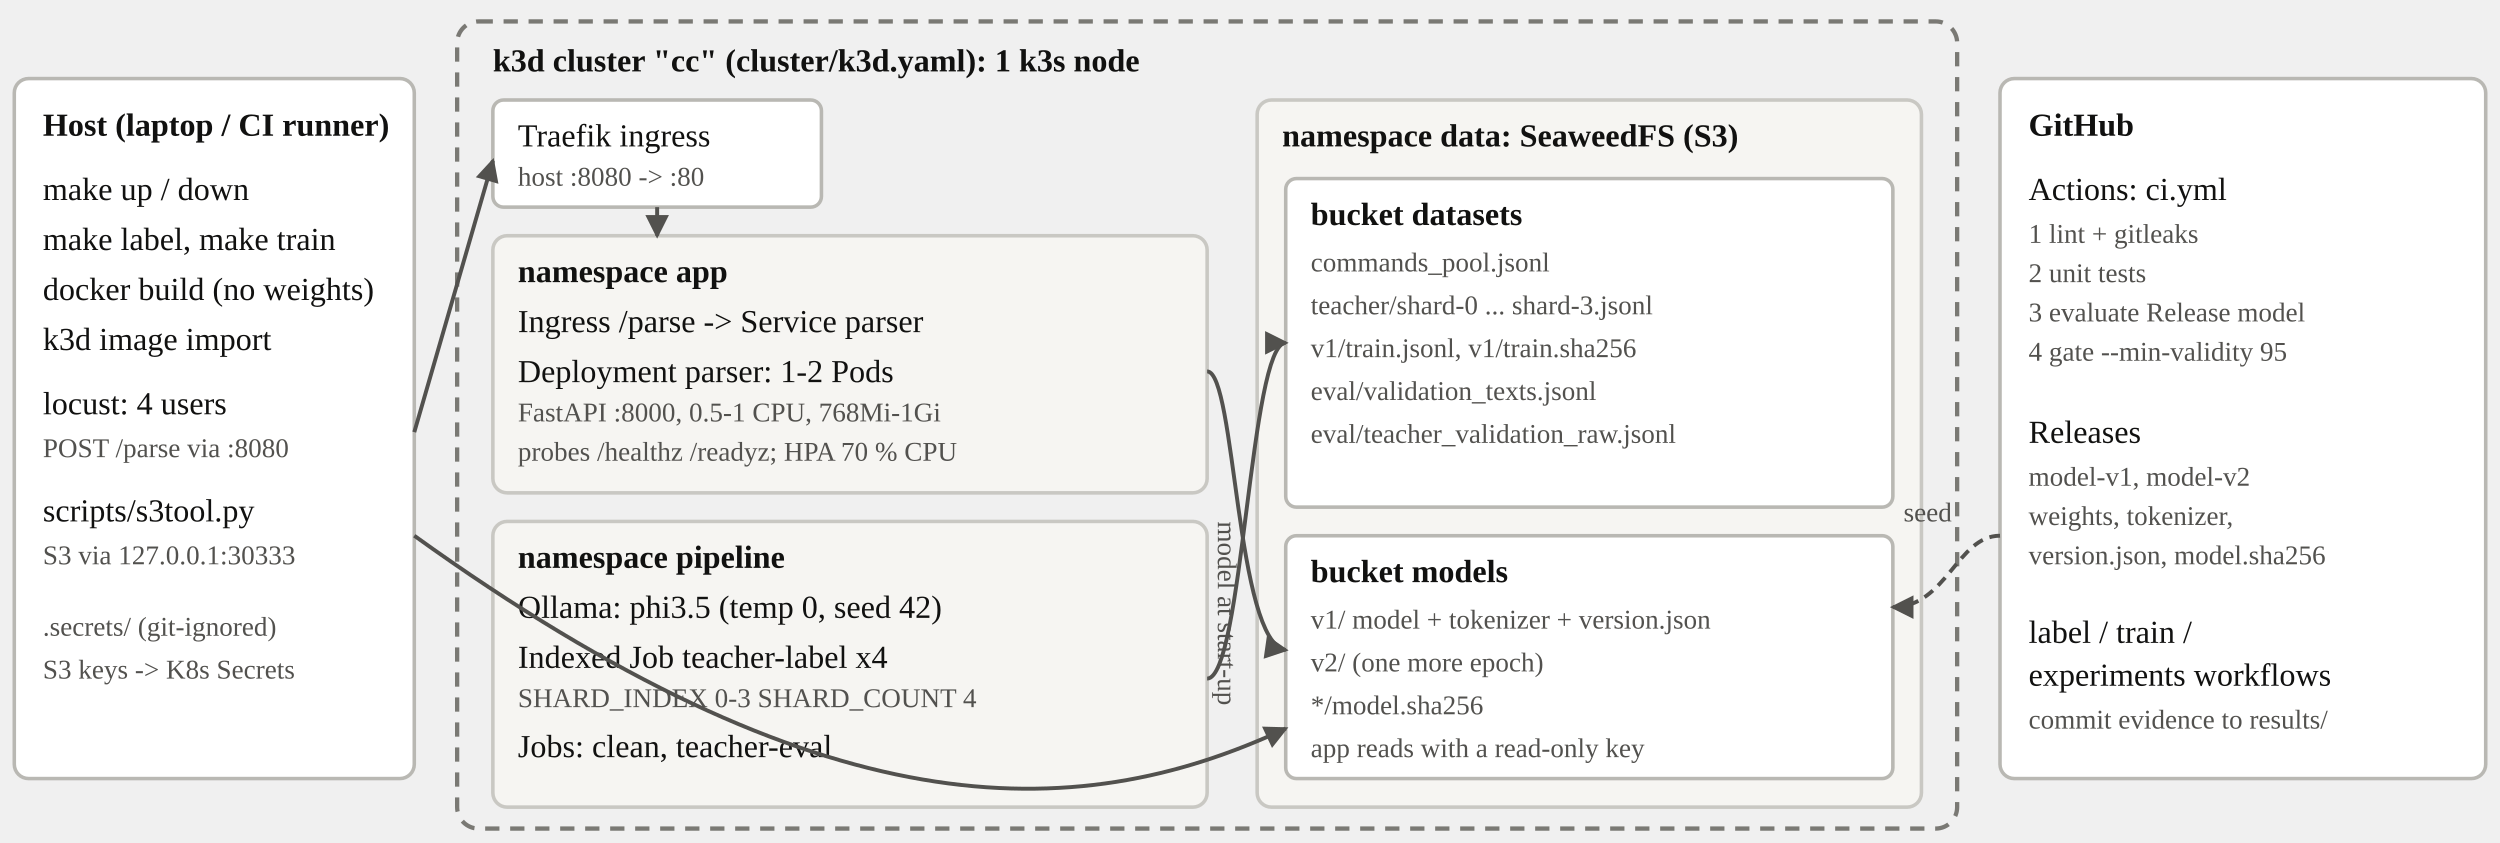
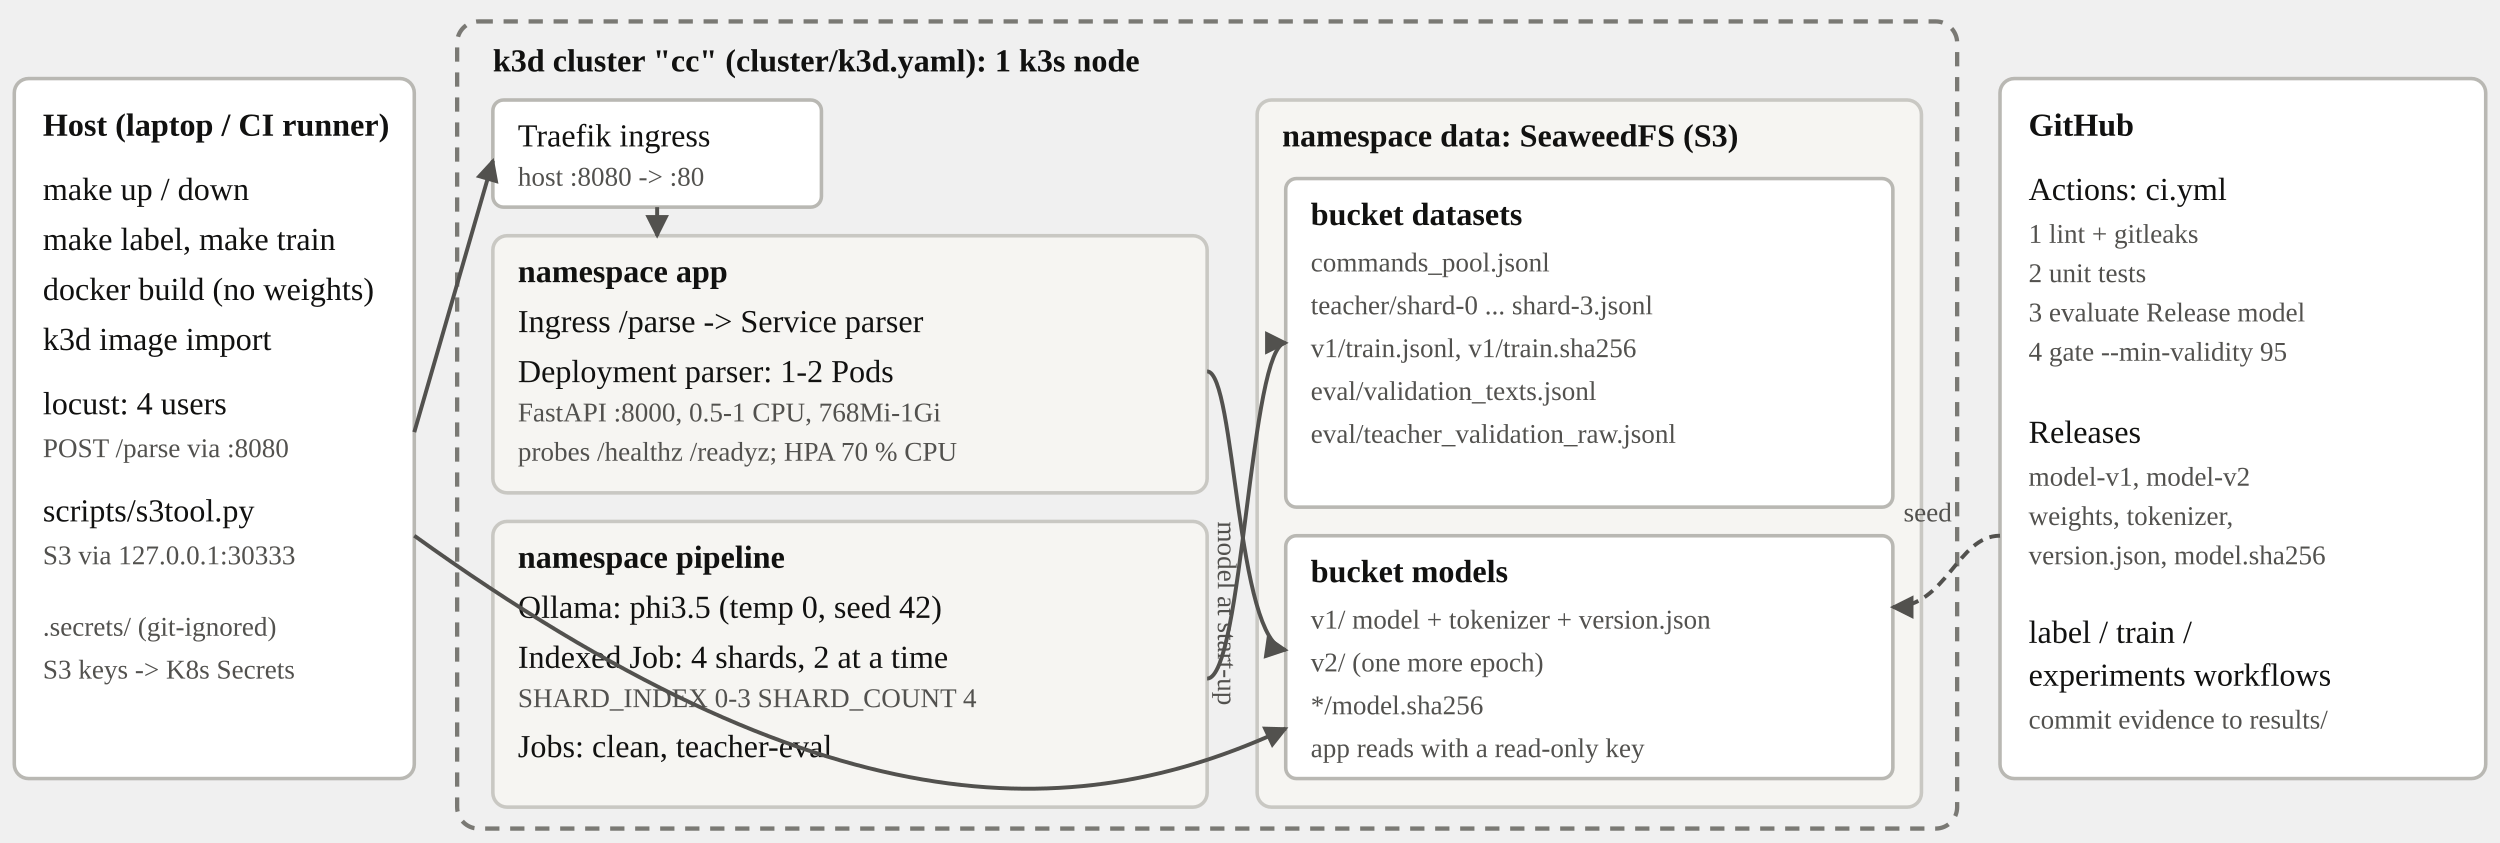
<svg xmlns="http://www.w3.org/2000/svg" viewBox="0 0 700 236" width="100%" role="img" aria-label="System architecture">
  <defs>
    <marker id="ar" viewBox="0 0 8 8" refX="7" refY="4" markerWidth="6" markerHeight="6" orient="auto-start-reverse">
      <path d="M0,0 L8,4 L0,8 z" fill="#52514e" />
    </marker>
  </defs>
  <style>
    .bx { fill: #fff; stroke: #b9b8b3; stroke-width: 1; }
    .ns { fill: #f6f5f2; stroke: #c9c8c3; stroke-width: 1; }
    .cl { fill: none; stroke: #7a7974; stroke-width: 1.2; stroke-dasharray: 4 3; }
    .t  { font-size: 9px; fill: #111110; }
    .tb { font-size: 9px; fill: #111110; font-weight: 600; }
    .ts { font-size: 7.6px; fill: #52514e; }
    .ln { stroke: #52514e; stroke-width: 1.1; fill: none; marker-end: url(#ar); }
    .lnd { stroke: #52514e; stroke-width: 1.1; fill: none; marker-end: url(#ar); stroke-dasharray: 3 2; }
  </style>
  <rect class="bx" x="4" y="22" width="112" height="196" rx="4" />
  <text class="tb" x="12" y="38">Host (laptop / CI runner)</text>
  <text class="t" x="12" y="56">make up / down</text>
  <text class="t" x="12" y="70">make label, make train</text>
  <text class="t" x="12" y="84">docker build (no weights)</text>
  <text class="t" x="12" y="98">k3d image import</text>
  <text class="t" x="12" y="116">locust: 4 users</text>
  <text class="ts" x="12" y="128">POST /parse via :8080</text>
  <text class="t" x="12" y="146">scripts/s3tool.py</text>
  <text class="ts" x="12" y="158">S3 via 127.0.0.1:30333</text>
  <text class="ts" x="12" y="178">.secrets/ (git-ignored)</text>
  <text class="ts" x="12" y="190">S3 keys -&gt; K8s Secrets</text>
  <rect class="cl" x="128" y="6" width="420" height="226" rx="6" />
  <text class="tb" x="138" y="20">k3d cluster "cc" (cluster/k3d.yaml): 1 k3s node</text>
  <rect class="bx" x="138" y="28" width="92" height="30" rx="3" />
  <text class="t" x="145" y="41">Traefik ingress</text>
  <text class="ts" x="145" y="52">host :8080 -&gt; :80</text>
  <rect class="ns" x="138" y="66" width="200" height="72" rx="4" />
  <text class="tb" x="145" y="79">namespace app</text>
  <text class="t" x="145" y="93">Ingress /parse -&gt; Service parser</text>
  <text class="t" x="145" y="107">Deployment parser: 1-2 Pods</text>
  <text class="ts" x="145" y="118">FastAPI :8000, 0.5-1 CPU, 768Mi-1Gi</text>
  <text class="ts" x="145" y="129">probes /healthz /readyz; HPA 70 % CPU</text>
  <rect class="ns" x="138" y="146" width="200" height="80" rx="4" />
  <text class="tb" x="145" y="159">namespace pipeline</text>
  <text class="t" x="145" y="173">Ollama: phi3.5 (temp 0, seed 42)</text>
-   <text class="t" x="145" y="187">Indexed Job teacher-label x4</text>
+   <text class="t" x="145" y="187">Indexed Job: 4 shards, 2 at a time</text>
  <text class="ts" x="145" y="198">SHARD_INDEX 0-3  SHARD_COUNT 4</text>
  <text class="t" x="145" y="212">Jobs: clean, teacher-eval</text>
  <rect class="ns" x="352" y="28" width="186" height="198" rx="4" />
  <text class="tb" x="359" y="41">namespace data: SeaweedFS (S3)</text>
  <rect class="bx" x="360" y="50" width="170" height="92" rx="3" />
  <text class="tb" x="367" y="63">bucket datasets</text>
  <text class="ts" x="367" y="76">commands_pool.jsonl</text>
  <text class="ts" x="367" y="88">teacher/shard-0 ... shard-3.jsonl</text>
  <text class="ts" x="367" y="100">v1/train.jsonl, v1/train.sha256</text>
  <text class="ts" x="367" y="112">eval/validation_texts.jsonl</text>
  <text class="ts" x="367" y="124">eval/teacher_validation_raw.jsonl</text>
  <rect class="bx" x="360" y="150" width="170" height="68" rx="3" />
  <text class="tb" x="367" y="163">bucket models</text>
  <text class="ts" x="367" y="176">v1/  model + tokenizer + version.json</text>
  <text class="ts" x="367" y="188">v2/  (one more epoch)</text>
  <text class="ts" x="367" y="200">*/model.sha256</text>
  <text class="ts" x="367" y="212">app reads with a read-only key</text>
  <rect class="bx" x="560" y="22" width="136" height="196" rx="4" />
  <text class="tb" x="568" y="38">GitHub</text>
  <text class="t" x="568" y="56">Actions: ci.yml</text>
  <text class="ts" x="568" y="68">1 lint + gitleaks</text>
  <text class="ts" x="568" y="79">2 unit tests</text>
  <text class="ts" x="568" y="90">3 evaluate Release model</text>
  <text class="ts" x="568" y="101">4 gate --min-validity 95</text>
  <text class="t" x="568" y="124">Releases</text>
  <text class="ts" x="568" y="136">model-v1, model-v2</text>
  <text class="ts" x="568" y="147">weights, tokenizer,</text>
  <text class="ts" x="568" y="158">version.json, model.sha256</text>
  <text class="t" x="568" y="180">label / train /</text>
  <text class="t" x="568" y="192">experiments workflows</text>
  <text class="ts" x="568" y="204">commit evidence to results/</text>
  <path class="ln" d="M116,121 L138,45" />
  <path class="ln" d="M184,58 L184,66" />
  <path class="ln" d="M338,104 C346,104 346,180 360,182" />
  <text class="ts" x="341" y="146" transform="rotate(90 341 146)">model at start-up</text>
  <path class="ln" d="M338,190 C348,190 350,96 360,96" />
  <path class="ln" d="M116,150 C230,232 300,232 360,204" />
  <path class="lnd" d="M560,150 C548,150 545,170 530,170" />
  <text class="ts" x="533" y="146">seed</text>
</svg>
